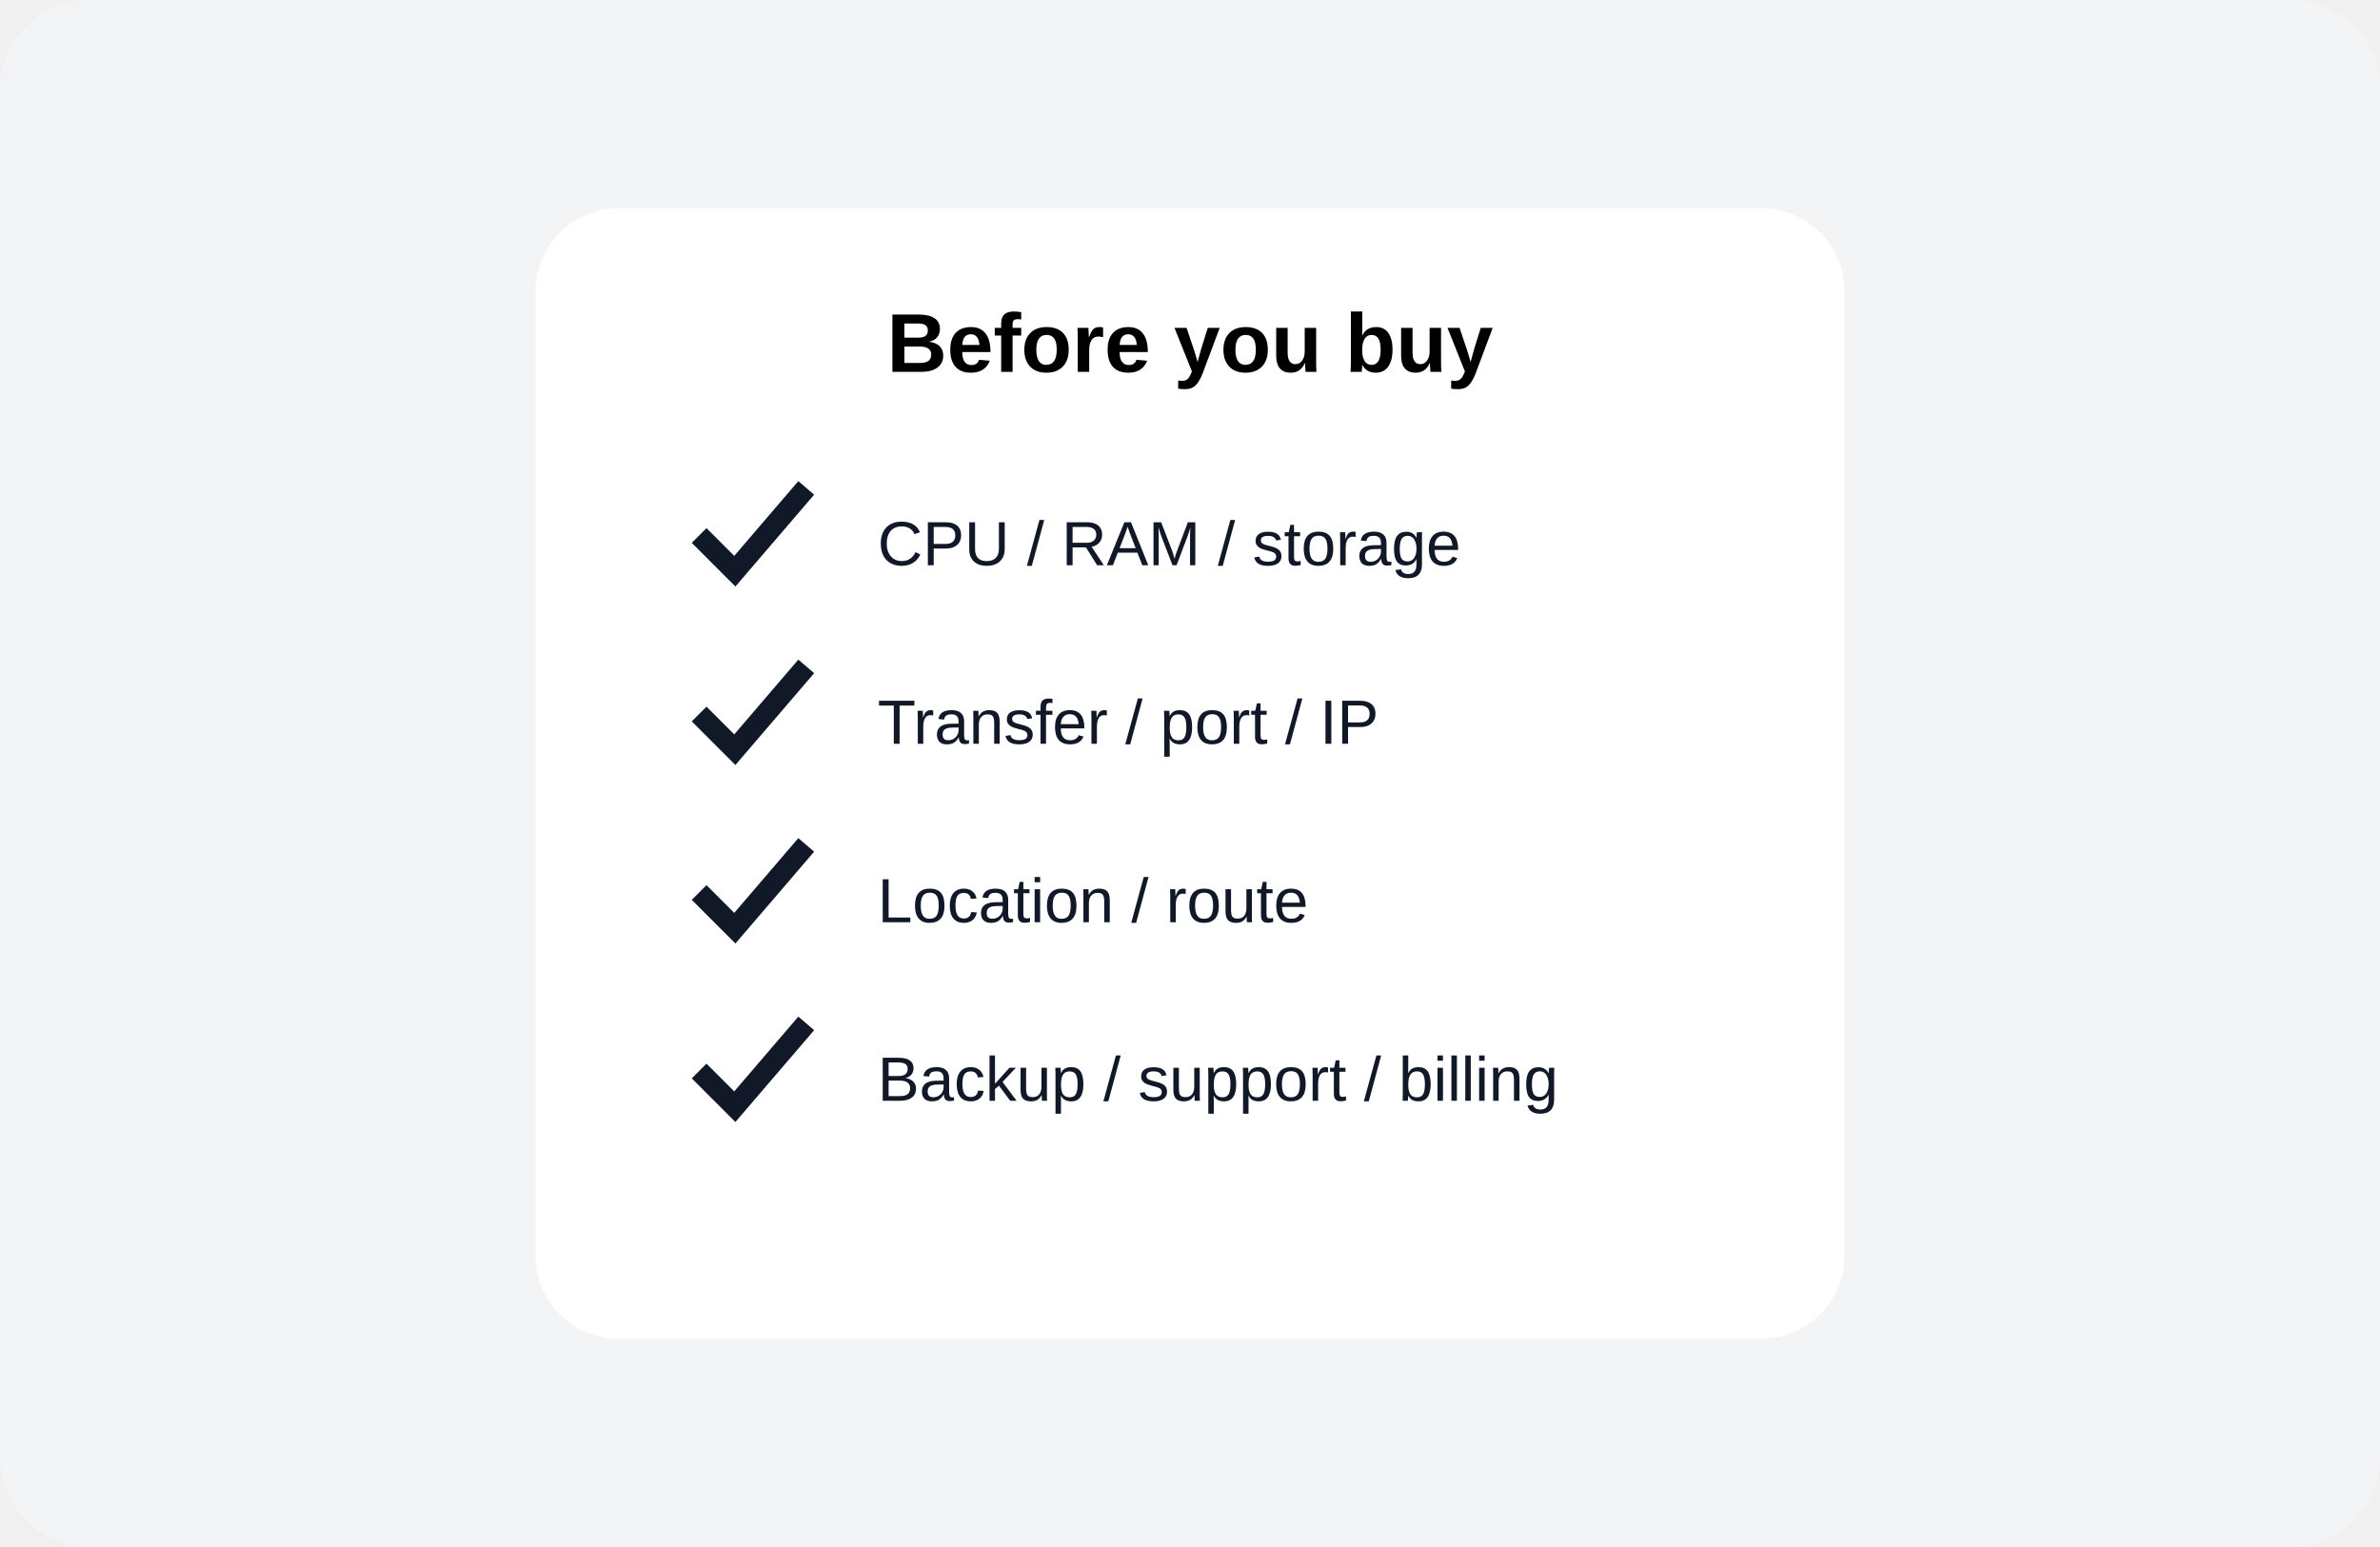
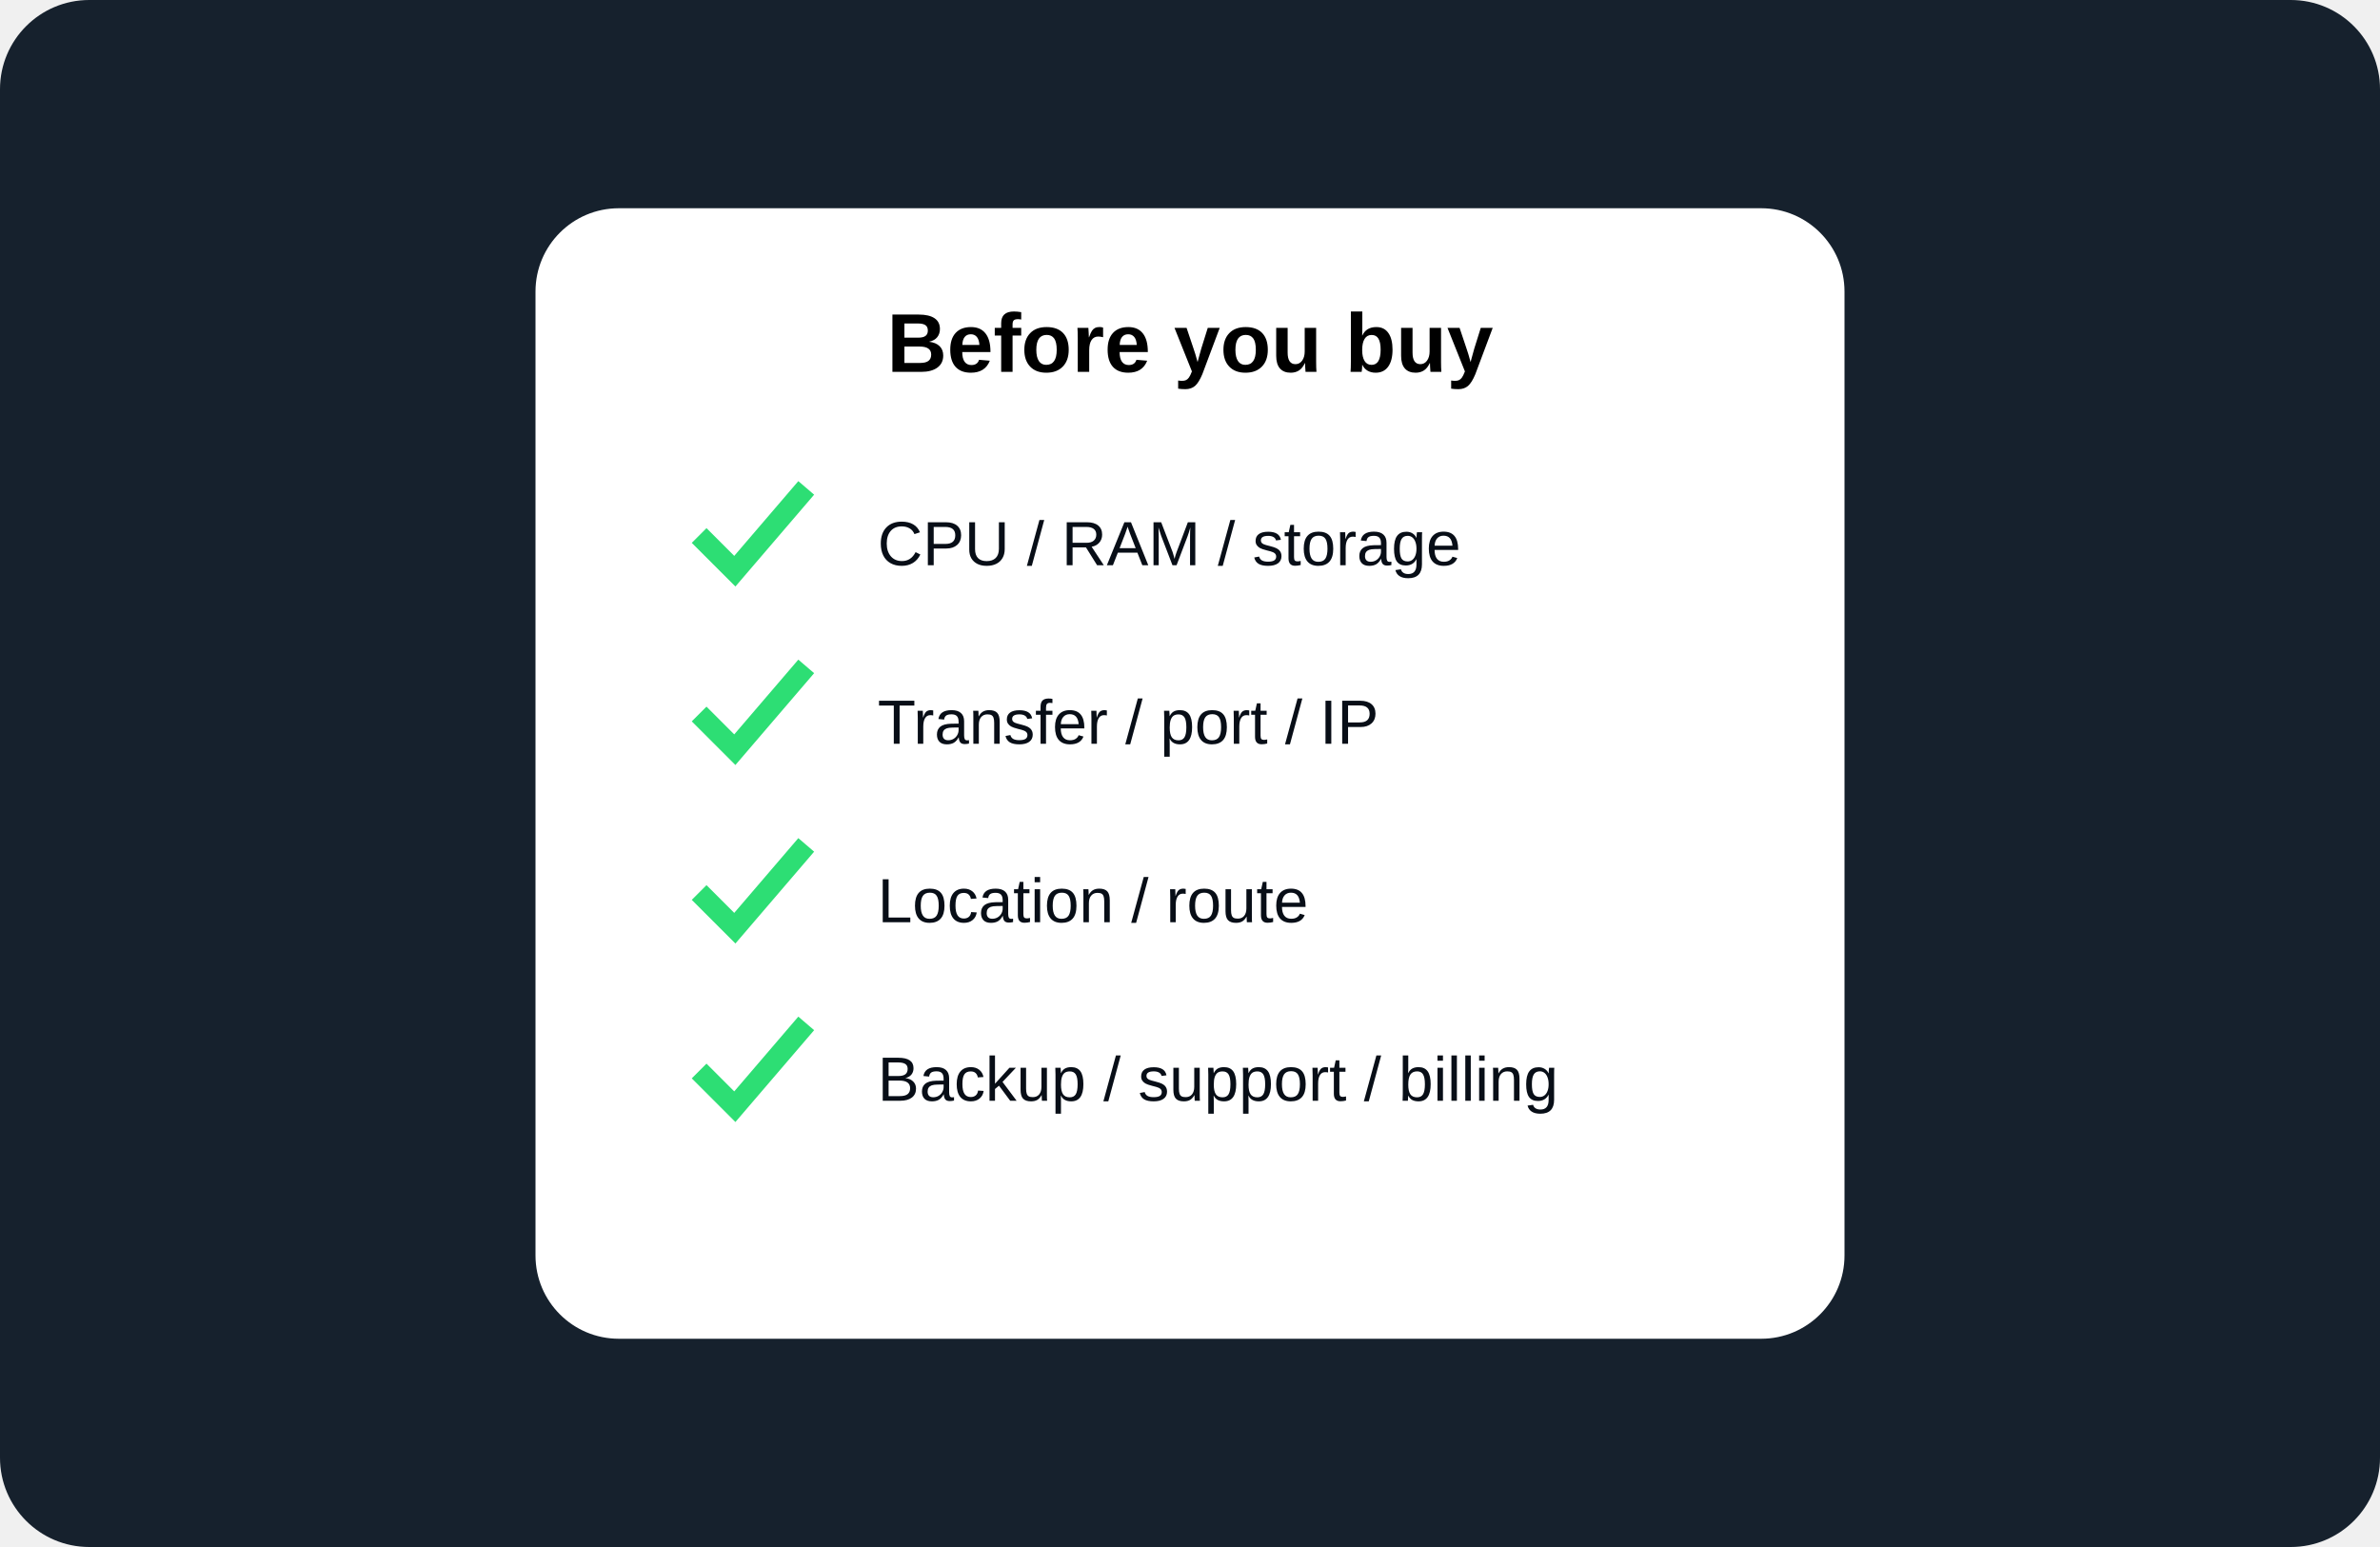
<svg xmlns="http://www.w3.org/2000/svg" viewBox="0 0 800 520" role="img" aria-labelledby="t">
-   <rect width="800" height="520" rx="30" fill="#f3f4f6" />
+   <rect width="800" height="520" rx="30" fill="#16212d" />
  <rect x="180" y="70" width="440" height="380" rx="28" fill="#fff" />
  <text x="400" y="125" font-family="Arial,sans-serif" font-size="28" font-weight="700" text-anchor="middle">Before you buy</text>
-   <g font-family="Arial,sans-serif" font-size="21" fill="#111827">
-     <path d="M235 180l12 12 24-28" fill="none" stroke="#111827" stroke-width="7" />
+   <g font-family="Arial,sans-serif" font-size="21" fill="#080e17">
+     <path d="M235 180l12 12 24-28" fill="none" stroke="#2dde74" stroke-width="7" />
    <text x="295" y="190">CPU / RAM / storage</text>
-     <path d="M235 240l12 12 24-28" fill="none" stroke="#111827" stroke-width="7" />
+     <path d="M235 240l12 12 24-28" fill="none" stroke="#2dde74" stroke-width="7" />
    <text x="295" y="250">Transfer / port / IP</text>
-     <path d="M235 300l12 12 24-28" fill="none" stroke="#111827" stroke-width="7" />
+     <path d="M235 300l12 12 24-28" fill="none" stroke="#2dde74" stroke-width="7" />
    <text x="295" y="310">Location / route</text>
-     <path d="M235 360l12 12 24-28" fill="none" stroke="#111827" stroke-width="7" />
+     <path d="M235 360l12 12 24-28" fill="none" stroke="#2dde74" stroke-width="7" />
    <text x="295" y="370">Backup / support / billing</text>
  </g>
</svg>
